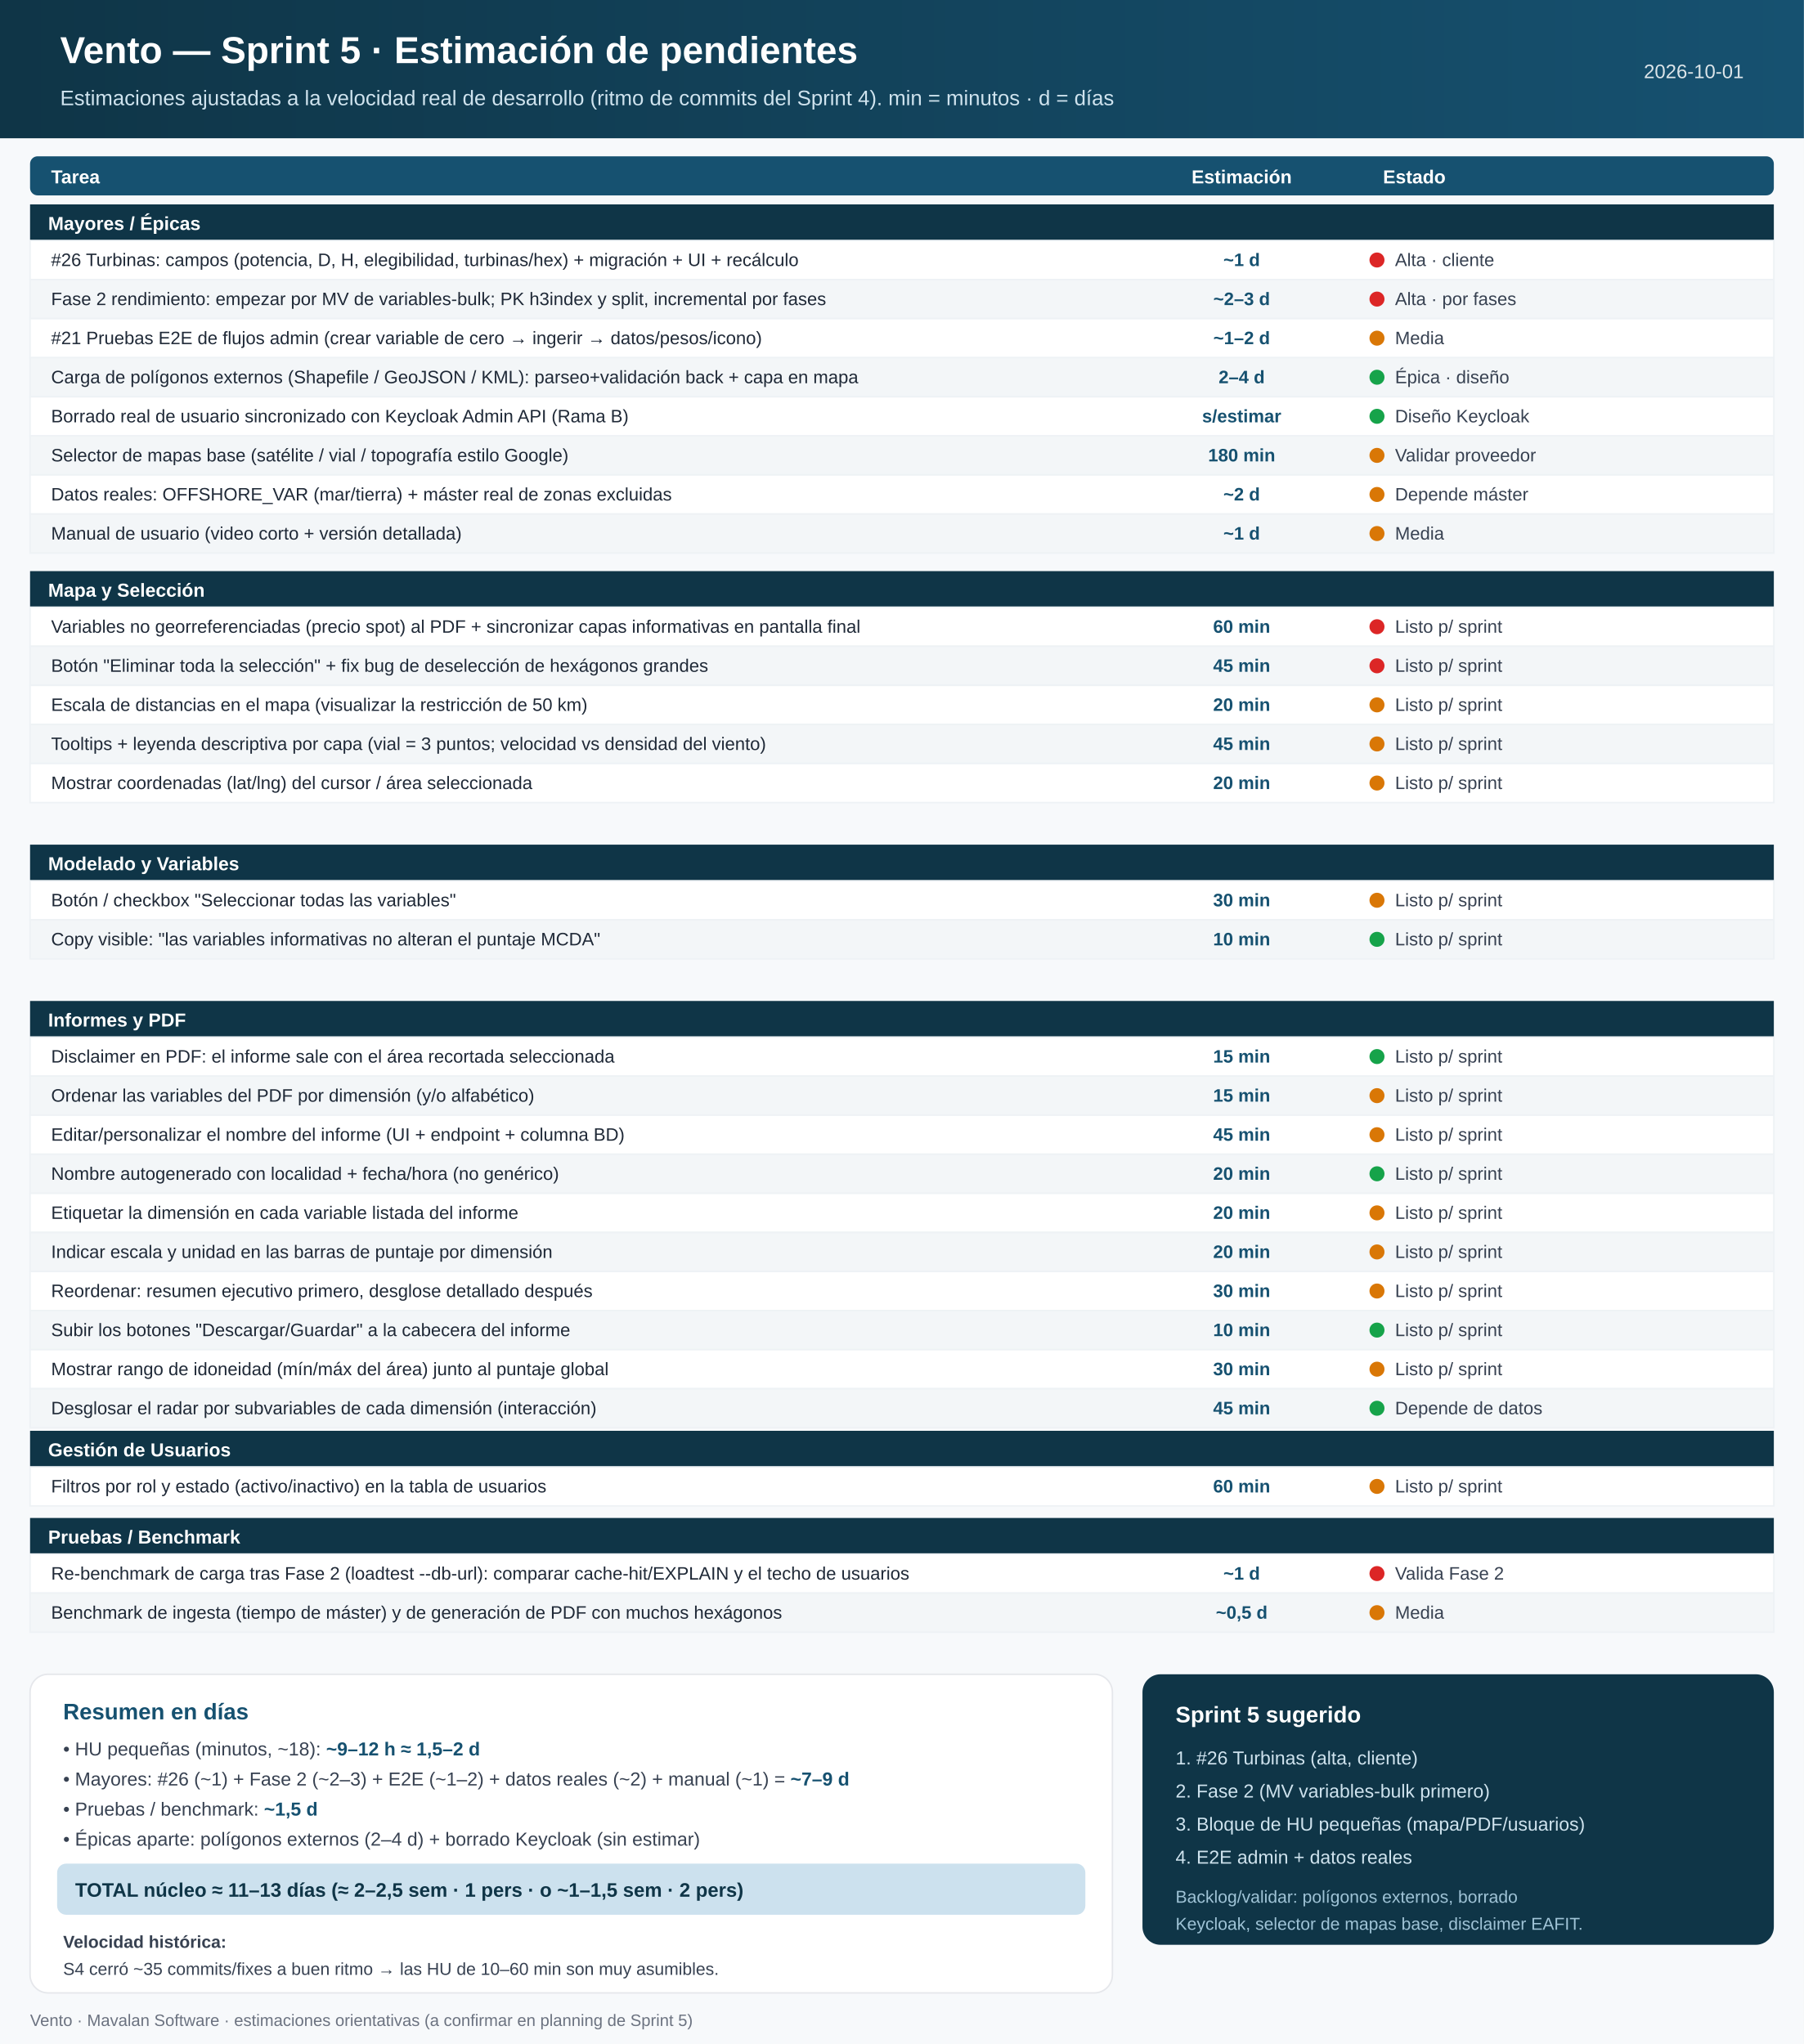
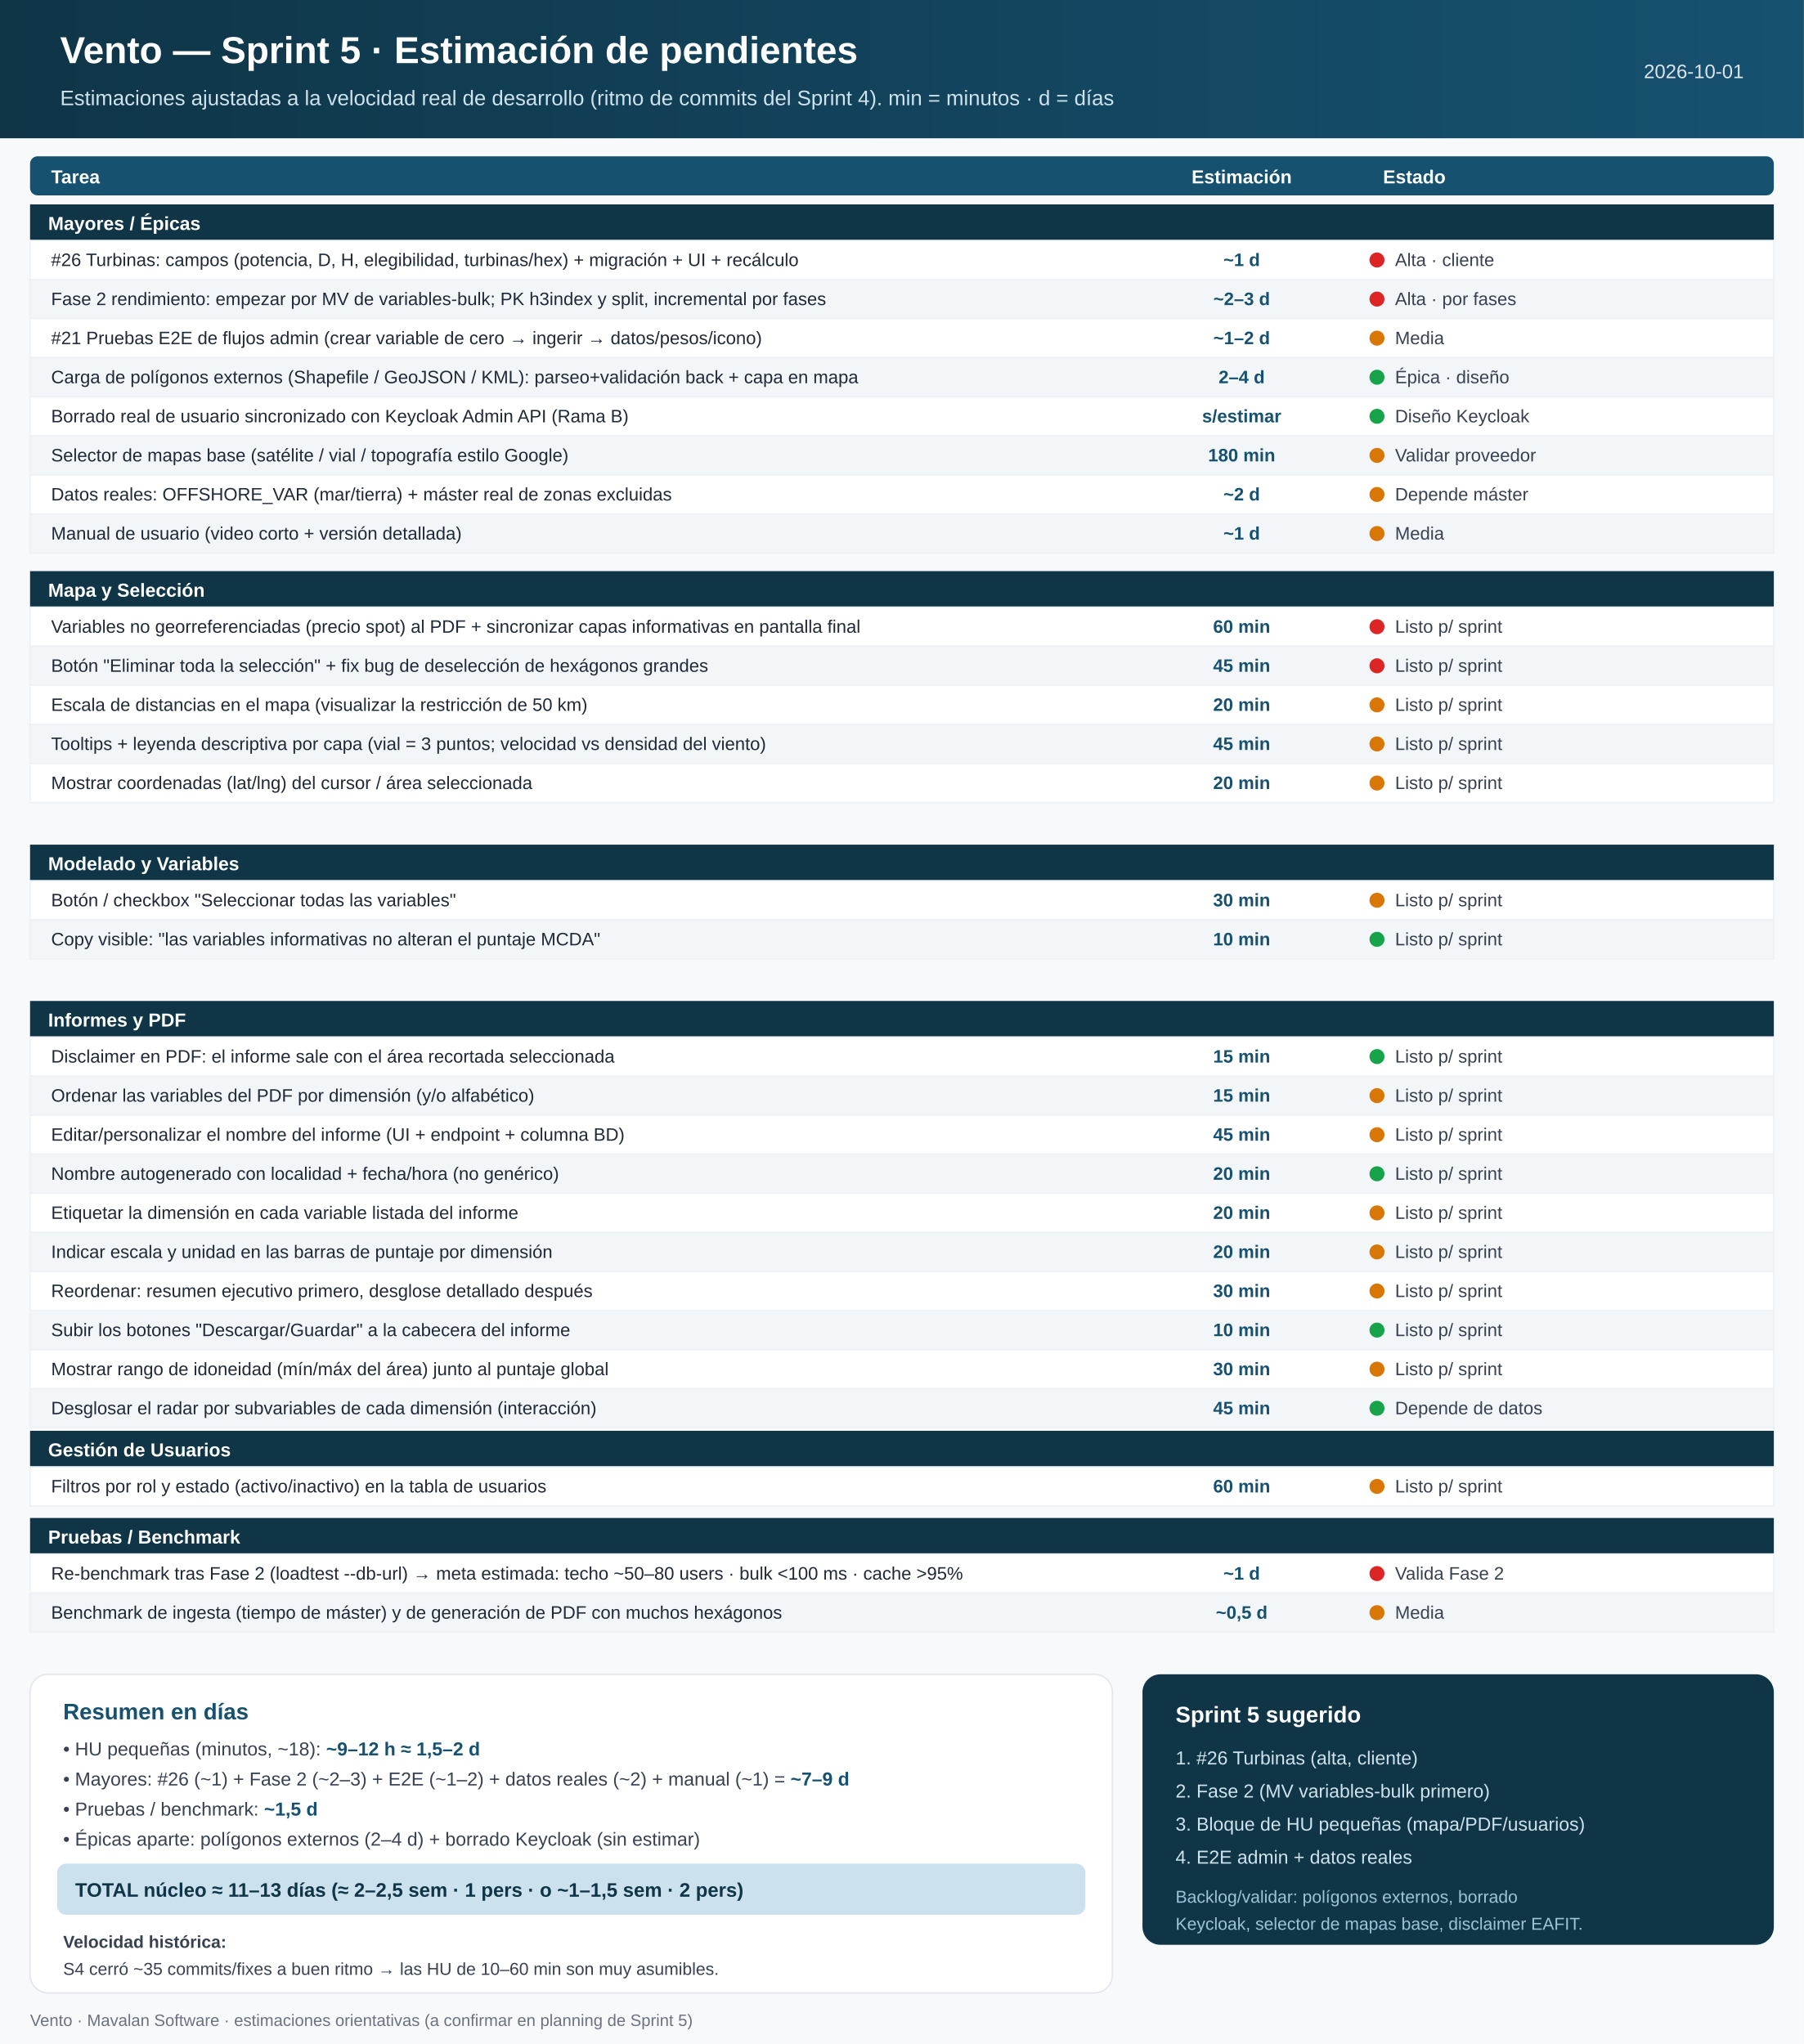
<svg xmlns="http://www.w3.org/2000/svg" width="1200" height="1360" viewBox="0 0 1200 1360" font-family="Segoe UI, Arial, sans-serif">
  <defs>
    <linearGradient id="hdr" x1="0" y1="0" x2="1" y2="0">
      <stop offset="0" stop-color="#0f3547" />
      <stop offset="1" stop-color="#165170" />
    </linearGradient>
  </defs>
  <rect width="1200" height="1360" fill="#f7f9fb" />
  <rect width="1200" height="92" fill="url(#hdr)" />
  <text x="40" y="42" fill="#fff" font-size="25" font-weight="800">Vento — Sprint 5 · Estimación de pendientes</text>
  <text x="40" y="70" fill="#cfe3ee" font-size="14">Estimaciones ajustadas a la velocidad real de desarrollo (ritmo de commits del Sprint 4). min = minutos · d = días</text>
  <text x="1160" y="52" fill="#fff" font-size="13" text-anchor="end" opacity="0.85">2026-10-01</text>
  <g transform="translate(20,104)">
    <rect width="1160" height="26" rx="5" fill="#165170" />
    <text x="14" y="18" fill="#fff" font-size="12.5" font-weight="700">Tarea</text>
    <text x="806" y="18" fill="#fff" font-size="12.5" font-weight="700" text-anchor="middle">Estimación</text>
    <text x="900" y="18" fill="#fff" font-size="12.5" font-weight="700">Estado</text>
  </g>
  <g transform="translate(20,136)">
    <rect width="1160" height="24" fill="#0f3547" />
    <text x="12" y="17" fill="#fff" font-size="12.5" font-weight="700">Mayores / Épicas</text>
    <g font-size="12">
      <rect y="24" width="1160" height="26" fill="#fff" stroke="#eef2f5" />
      <text x="14" y="41" fill="#1f2937">#26 Turbinas: campos (potencia, D, H, elegibilidad, turbinas/hex) + migración + UI + recálculo</text>
      <text x="806" y="41" fill="#165170" font-weight="700" text-anchor="middle">~1 d</text>
      <circle cx="896" cy="37" r="5" fill="#dc2626" />
      <text x="908" y="41" fill="#374151">Alta · cliente</text>
      <rect y="50" width="1160" height="26" fill="#f3f6f8" stroke="#eef2f5" />
      <text x="14" y="67" fill="#1f2937">Fase 2 rendimiento: empezar por MV de variables-bulk; PK h3index y split, incremental por fases</text>
      <text x="806" y="67" fill="#165170" font-weight="700" text-anchor="middle">~2–3 d</text>
      <circle cx="896" cy="63" r="5" fill="#dc2626" />
      <text x="908" y="67" fill="#374151">Alta · por fases</text>
      <rect y="76" width="1160" height="26" fill="#fff" stroke="#eef2f5" />
      <text x="14" y="93" fill="#1f2937">#21 Pruebas E2E de flujos admin (crear variable de cero → ingerir → datos/pesos/icono)</text>
      <text x="806" y="93" fill="#165170" font-weight="700" text-anchor="middle">~1–2 d</text>
      <circle cx="896" cy="89" r="5" fill="#d97706" />
      <text x="908" y="93" fill="#374151">Media</text>
      <rect y="102" width="1160" height="26" fill="#f3f6f8" stroke="#eef2f5" />
      <text x="14" y="119" fill="#1f2937">Carga de polígonos externos (Shapefile / GeoJSON / KML): parseo+validación back + capa en mapa</text>
      <text x="806" y="119" fill="#165170" font-weight="700" text-anchor="middle">2–4 d</text>
      <circle cx="896" cy="115" r="5" fill="#16a34a" />
      <text x="908" y="119" fill="#374151">Épica · diseño</text>
      <rect y="128" width="1160" height="26" fill="#fff" stroke="#eef2f5" />
      <text x="14" y="145" fill="#1f2937">Borrado real de usuario sincronizado con Keycloak Admin API (Rama B)</text>
      <text x="806" y="145" fill="#165170" font-weight="700" text-anchor="middle">s/estimar</text>
      <circle cx="896" cy="141" r="5" fill="#16a34a" />
      <text x="908" y="145" fill="#374151">Diseño Keycloak</text>
      <rect y="154" width="1160" height="26" fill="#f3f6f8" stroke="#eef2f5" />
      <text x="14" y="171" fill="#1f2937">Selector de mapas base (satélite / vial / topografía estilo Google)</text>
      <text x="806" y="171" fill="#165170" font-weight="700" text-anchor="middle">180 min</text>
      <circle cx="896" cy="167" r="5" fill="#d97706" />
      <text x="908" y="171" fill="#374151">Validar proveedor</text>
      <rect y="180" width="1160" height="26" fill="#fff" stroke="#eef2f5" />
      <text x="14" y="197" fill="#1f2937">Datos reales: OFFSHORE_VAR (mar/tierra) + máster real de zonas excluidas</text>
      <text x="806" y="197" fill="#165170" font-weight="700" text-anchor="middle">~2 d</text>
      <circle cx="896" cy="193" r="5" fill="#d97706" />
      <text x="908" y="197" fill="#374151">Depende máster</text>
      <rect y="206" width="1160" height="26" fill="#f3f6f8" stroke="#eef2f5" />
      <text x="14" y="223" fill="#1f2937">Manual de usuario (video corto + versión detallada)</text>
      <text x="806" y="223" fill="#165170" font-weight="700" text-anchor="middle">~1 d</text>
      <circle cx="896" cy="219" r="5" fill="#d97706" />
      <text x="908" y="223" fill="#374151">Media</text>
    </g>
  </g>
  <g transform="translate(20,380)">
    <rect width="1160" height="24" fill="#0f3547" />
    <text x="12" y="17" fill="#fff" font-size="12.5" font-weight="700">Mapa y Selección</text>
    <g font-size="12">
      <rect y="24" width="1160" height="26" fill="#fff" stroke="#eef2f5" />
      <text x="14" y="41" fill="#1f2937">Variables no georreferenciadas (precio spot) al PDF + sincronizar capas informativas en pantalla final</text>
      <text x="806" y="41" fill="#165170" font-weight="700" text-anchor="middle">60 min</text>
      <circle cx="896" cy="37" r="5" fill="#dc2626" />
      <text x="908" y="41" fill="#374151">Listo p/ sprint</text>
      <rect y="50" width="1160" height="26" fill="#f3f6f8" stroke="#eef2f5" />
      <text x="14" y="67" fill="#1f2937">Botón "Eliminar toda la selección" + fix bug de deselección de hexágonos grandes</text>
      <text x="806" y="67" fill="#165170" font-weight="700" text-anchor="middle">45 min</text>
      <circle cx="896" cy="63" r="5" fill="#dc2626" />
      <text x="908" y="67" fill="#374151">Listo p/ sprint</text>
      <rect y="76" width="1160" height="26" fill="#fff" stroke="#eef2f5" />
      <text x="14" y="93" fill="#1f2937">Escala de distancias en el mapa (visualizar la restricción de 50 km)</text>
      <text x="806" y="93" fill="#165170" font-weight="700" text-anchor="middle">20 min</text>
      <circle cx="896" cy="89" r="5" fill="#d97706" />
      <text x="908" y="93" fill="#374151">Listo p/ sprint</text>
      <rect y="102" width="1160" height="26" fill="#f3f6f8" stroke="#eef2f5" />
      <text x="14" y="119" fill="#1f2937">Tooltips + leyenda descriptiva por capa (vial = 3 puntos; velocidad vs densidad del viento)</text>
      <text x="806" y="119" fill="#165170" font-weight="700" text-anchor="middle">45 min</text>
      <circle cx="896" cy="115" r="5" fill="#d97706" />
      <text x="908" y="119" fill="#374151">Listo p/ sprint</text>
      <rect y="128" width="1160" height="26" fill="#fff" stroke="#eef2f5" />
      <text x="14" y="145" fill="#1f2937">Mostrar coordenadas (lat/lng) del cursor / área seleccionada</text>
      <text x="806" y="145" fill="#165170" font-weight="700" text-anchor="middle">20 min</text>
      <circle cx="896" cy="141" r="5" fill="#d97706" />
      <text x="908" y="145" fill="#374151">Listo p/ sprint</text>
    </g>
  </g>
  <g transform="translate(20,562)">
    <rect width="1160" height="24" fill="#0f3547" />
    <text x="12" y="17" fill="#fff" font-size="12.5" font-weight="700">Modelado y Variables</text>
    <g font-size="12">
      <rect y="24" width="1160" height="26" fill="#fff" stroke="#eef2f5" />
      <text x="14" y="41" fill="#1f2937">Botón / checkbox "Seleccionar todas las variables"</text>
      <text x="806" y="41" fill="#165170" font-weight="700" text-anchor="middle">30 min</text>
      <circle cx="896" cy="37" r="5" fill="#d97706" />
      <text x="908" y="41" fill="#374151">Listo p/ sprint</text>
      <rect y="50" width="1160" height="26" fill="#f3f6f8" stroke="#eef2f5" />
      <text x="14" y="67" fill="#1f2937">Copy visible: "las variables informativas no alteran el puntaje MCDA"</text>
      <text x="806" y="67" fill="#165170" font-weight="700" text-anchor="middle">10 min</text>
      <circle cx="896" cy="63" r="5" fill="#16a34a" />
      <text x="908" y="67" fill="#374151">Listo p/ sprint</text>
    </g>
  </g>
  <g transform="translate(20,666)">
    <rect width="1160" height="24" fill="#0f3547" />
    <text x="12" y="17" fill="#fff" font-size="12.5" font-weight="700">Informes y PDF</text>
    <g font-size="12">
      <rect y="24" width="1160" height="26" fill="#fff" stroke="#eef2f5" />
      <text x="14" y="41" fill="#1f2937">Disclaimer en PDF: el informe sale con el área recortada seleccionada</text>
      <text x="806" y="41" fill="#165170" font-weight="700" text-anchor="middle">15 min</text>
      <circle cx="896" cy="37" r="5" fill="#16a34a" />
      <text x="908" y="41" fill="#374151">Listo p/ sprint</text>
      <rect y="50" width="1160" height="26" fill="#f3f6f8" stroke="#eef2f5" />
      <text x="14" y="67" fill="#1f2937">Ordenar las variables del PDF por dimensión (y/o alfabético)</text>
      <text x="806" y="67" fill="#165170" font-weight="700" text-anchor="middle">15 min</text>
      <circle cx="896" cy="63" r="5" fill="#d97706" />
      <text x="908" y="67" fill="#374151">Listo p/ sprint</text>
      <rect y="76" width="1160" height="26" fill="#fff" stroke="#eef2f5" />
      <text x="14" y="93" fill="#1f2937">Editar/personalizar el nombre del informe (UI + endpoint + columna BD)</text>
      <text x="806" y="93" fill="#165170" font-weight="700" text-anchor="middle">45 min</text>
      <circle cx="896" cy="89" r="5" fill="#d97706" />
      <text x="908" y="93" fill="#374151">Listo p/ sprint</text>
      <rect y="102" width="1160" height="26" fill="#f3f6f8" stroke="#eef2f5" />
      <text x="14" y="119" fill="#1f2937">Nombre autogenerado con localidad + fecha/hora (no genérico)</text>
      <text x="806" y="119" fill="#165170" font-weight="700" text-anchor="middle">20 min</text>
      <circle cx="896" cy="115" r="5" fill="#16a34a" />
      <text x="908" y="119" fill="#374151">Listo p/ sprint</text>
      <rect y="128" width="1160" height="26" fill="#fff" stroke="#eef2f5" />
      <text x="14" y="145" fill="#1f2937">Etiquetar la dimensión en cada variable listada del informe</text>
      <text x="806" y="145" fill="#165170" font-weight="700" text-anchor="middle">20 min</text>
      <circle cx="896" cy="141" r="5" fill="#d97706" />
      <text x="908" y="145" fill="#374151">Listo p/ sprint</text>
      <rect y="154" width="1160" height="26" fill="#f3f6f8" stroke="#eef2f5" />
      <text x="14" y="171" fill="#1f2937">Indicar escala y unidad en las barras de puntaje por dimensión</text>
      <text x="806" y="171" fill="#165170" font-weight="700" text-anchor="middle">20 min</text>
      <circle cx="896" cy="167" r="5" fill="#d97706" />
      <text x="908" y="171" fill="#374151">Listo p/ sprint</text>
      <rect y="180" width="1160" height="26" fill="#fff" stroke="#eef2f5" />
      <text x="14" y="197" fill="#1f2937">Reordenar: resumen ejecutivo primero, desglose detallado después</text>
      <text x="806" y="197" fill="#165170" font-weight="700" text-anchor="middle">30 min</text>
      <circle cx="896" cy="193" r="5" fill="#d97706" />
      <text x="908" y="197" fill="#374151">Listo p/ sprint</text>
      <rect y="206" width="1160" height="26" fill="#f3f6f8" stroke="#eef2f5" />
      <text x="14" y="223" fill="#1f2937">Subir los botones "Descargar/Guardar" a la cabecera del informe</text>
      <text x="806" y="223" fill="#165170" font-weight="700" text-anchor="middle">10 min</text>
      <circle cx="896" cy="219" r="5" fill="#16a34a" />
      <text x="908" y="223" fill="#374151">Listo p/ sprint</text>
      <rect y="232" width="1160" height="26" fill="#fff" stroke="#eef2f5" />
      <text x="14" y="249" fill="#1f2937">Mostrar rango de idoneidad (mín/máx del área) junto al puntaje global</text>
      <text x="806" y="249" fill="#165170" font-weight="700" text-anchor="middle">30 min</text>
      <circle cx="896" cy="245" r="5" fill="#d97706" />
      <text x="908" y="249" fill="#374151">Listo p/ sprint</text>
      <rect y="258" width="1160" height="26" fill="#f3f6f8" stroke="#eef2f5" />
      <text x="14" y="275" fill="#1f2937">Desglosar el radar por subvariables de cada dimensión (interacción)</text>
      <text x="806" y="275" fill="#165170" font-weight="700" text-anchor="middle">45 min</text>
      <circle cx="896" cy="271" r="5" fill="#16a34a" />
      <text x="908" y="275" fill="#374151">Depende de datos</text>
    </g>
  </g>
  <g transform="translate(20,952)">
    <rect width="1160" height="24" fill="#0f3547" />
    <text x="12" y="17" fill="#fff" font-size="12.5" font-weight="700">Gestión de Usuarios</text>
    <g font-size="12">
      <rect y="24" width="1160" height="26" fill="#fff" stroke="#eef2f5" />
      <text x="14" y="41" fill="#1f2937">Filtros por rol y estado (activo/inactivo) en la tabla de usuarios</text>
      <text x="806" y="41" fill="#165170" font-weight="700" text-anchor="middle">60 min</text>
      <circle cx="896" cy="37" r="5" fill="#d97706" />
      <text x="908" y="41" fill="#374151">Listo p/ sprint</text>
    </g>
  </g>
  <g transform="translate(20,1010)">
    <rect width="1160" height="24" fill="#0f3547" />
    <text x="12" y="17" fill="#fff" font-size="12.5" font-weight="700">Pruebas / Benchmark</text>
    <g font-size="12">
      <rect y="24" width="1160" height="26" fill="#fff" stroke="#eef2f5" />
-       <text x="14" y="41" fill="#1f2937">Re-benchmark de carga tras Fase 2 (loadtest --db-url): comparar cache-hit/EXPLAIN y el techo de usuarios</text>
+       <text x="14" y="41" fill="#1f2937">Re-benchmark tras Fase 2 (loadtest --db-url) → meta estimada: techo ~50–80 users · bulk &lt;100 ms · cache &gt;95%</text>
      <text x="806" y="41" fill="#165170" font-weight="700" text-anchor="middle">~1 d</text>
      <circle cx="896" cy="37" r="5" fill="#dc2626" />
      <text x="908" y="41" fill="#374151">Valida Fase 2</text>
      <rect y="50" width="1160" height="26" fill="#f3f6f8" stroke="#eef2f5" />
      <text x="14" y="67" fill="#1f2937">Benchmark de ingesta (tiempo de máster) y de generación de PDF con muchos hexágonos</text>
      <text x="806" y="67" fill="#165170" font-weight="700" text-anchor="middle">~0,5 d</text>
      <circle cx="896" cy="63" r="5" fill="#d97706" />
      <text x="908" y="67" fill="#374151">Media</text>
    </g>
  </g>
  <g transform="translate(20,1114)">
    <rect width="720" height="212" rx="12" fill="#ffffff" stroke="#e5e7eb" />
    <text x="22" y="30" fill="#165170" font-size="15" font-weight="800">Resumen en días</text>
    <text x="22" y="54" fill="#374151" font-size="12.5">• HU pequeñas (minutos, ~18): <tspan font-weight="700" fill="#165170">~9–12 h ≈ 1,5–2 d</tspan>
    </text>
    <text x="22" y="74" fill="#374151" font-size="12.5">• Mayores: #26 (~1) + Fase 2 (~2–3) + E2E (~1–2) + datos reales (~2) + manual (~1) = <tspan font-weight="700" fill="#165170">~7–9 d</tspan>
    </text>
    <text x="22" y="94" fill="#374151" font-size="12.5">• Pruebas / benchmark: <tspan font-weight="700" fill="#165170">~1,5 d</tspan>
    </text>
    <text x="22" y="114" fill="#374151" font-size="12.5">• Épicas aparte: polígonos externos (2–4 d) + borrado Keycloak (sin estimar)</text>
    <rect x="18" y="126" width="684" height="34" rx="6" fill="#cce1ee" />
    <text x="30" y="148" fill="#0f3547" font-size="13" font-weight="800">TOTAL núcleo ≈ 11–13 días (≈ 2–2,5 sem · 1 pers · o ~1–1,5 sem · 2 pers)</text>
    <text x="22" y="182" fill="#374151" font-size="11.5" font-weight="700">Velocidad histórica:</text>
    <text x="22" y="200" fill="#374151" font-size="11.5">S4 cerró ~35 commits/fixes a buen ritmo → las HU de 10–60 min son muy asumibles.</text>
  </g>
  <g transform="translate(760,1114)">
    <rect width="420" height="180" rx="12" fill="#0f3547" />
    <text x="22" y="32" fill="#fff" font-size="15" font-weight="700">Sprint 5 sugerido</text>
    <text x="22" y="60" fill="#cfe3ee" font-size="12.5">1. #26 Turbinas (alta, cliente)</text>
    <text x="22" y="82" fill="#cfe3ee" font-size="12.5">2. Fase 2 (MV variables-bulk primero)</text>
    <text x="22" y="104" fill="#cfe3ee" font-size="12.5">3. Bloque de HU pequeñas (mapa/PDF/usuarios)</text>
    <text x="22" y="126" fill="#cfe3ee" font-size="12.5">4. E2E admin + datos reales</text>
    <text x="22" y="152" fill="#9fc3d6" font-size="11.5">Backlog/validar: polígonos externos, borrado</text>
    <text x="22" y="170" fill="#9fc3d6" font-size="11.5">Keycloak, selector de mapas base, disclaimer EAFIT.</text>
  </g>
  <text x="20" y="1348" fill="#6b7280" font-size="11">Vento · Mavalan Software · estimaciones orientativas (a confirmar en planning de Sprint 5)</text>
</svg>
